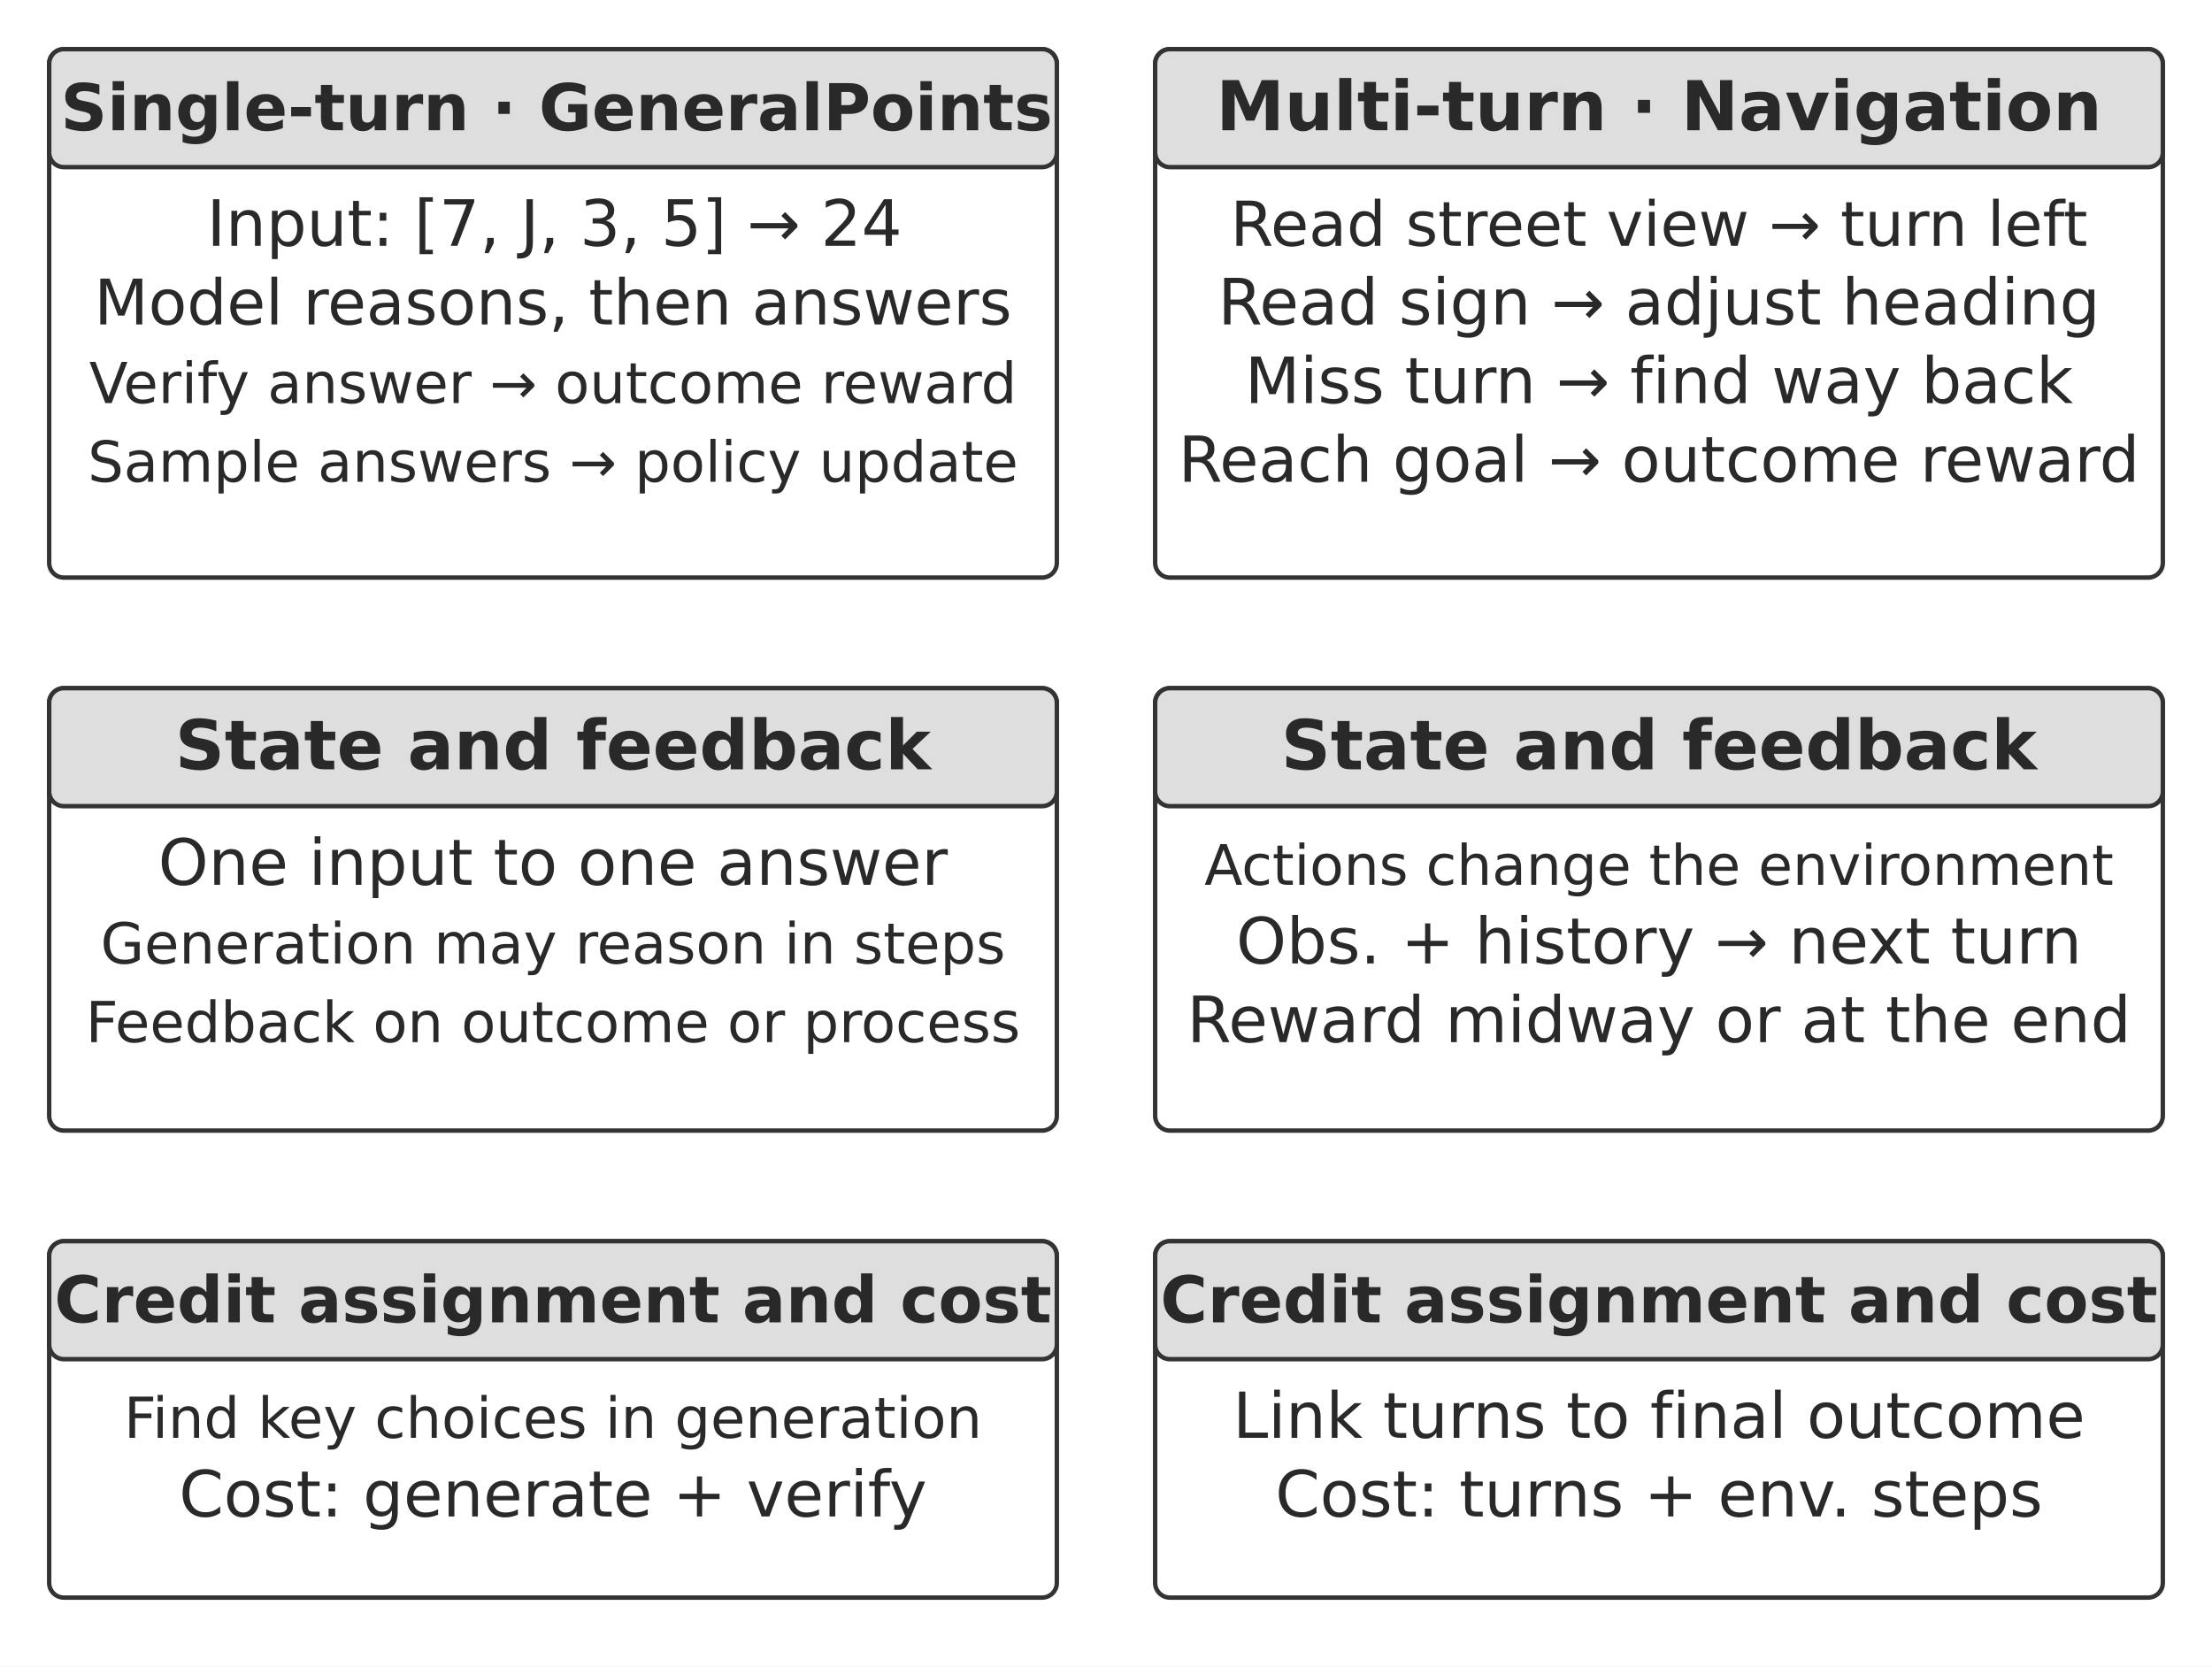
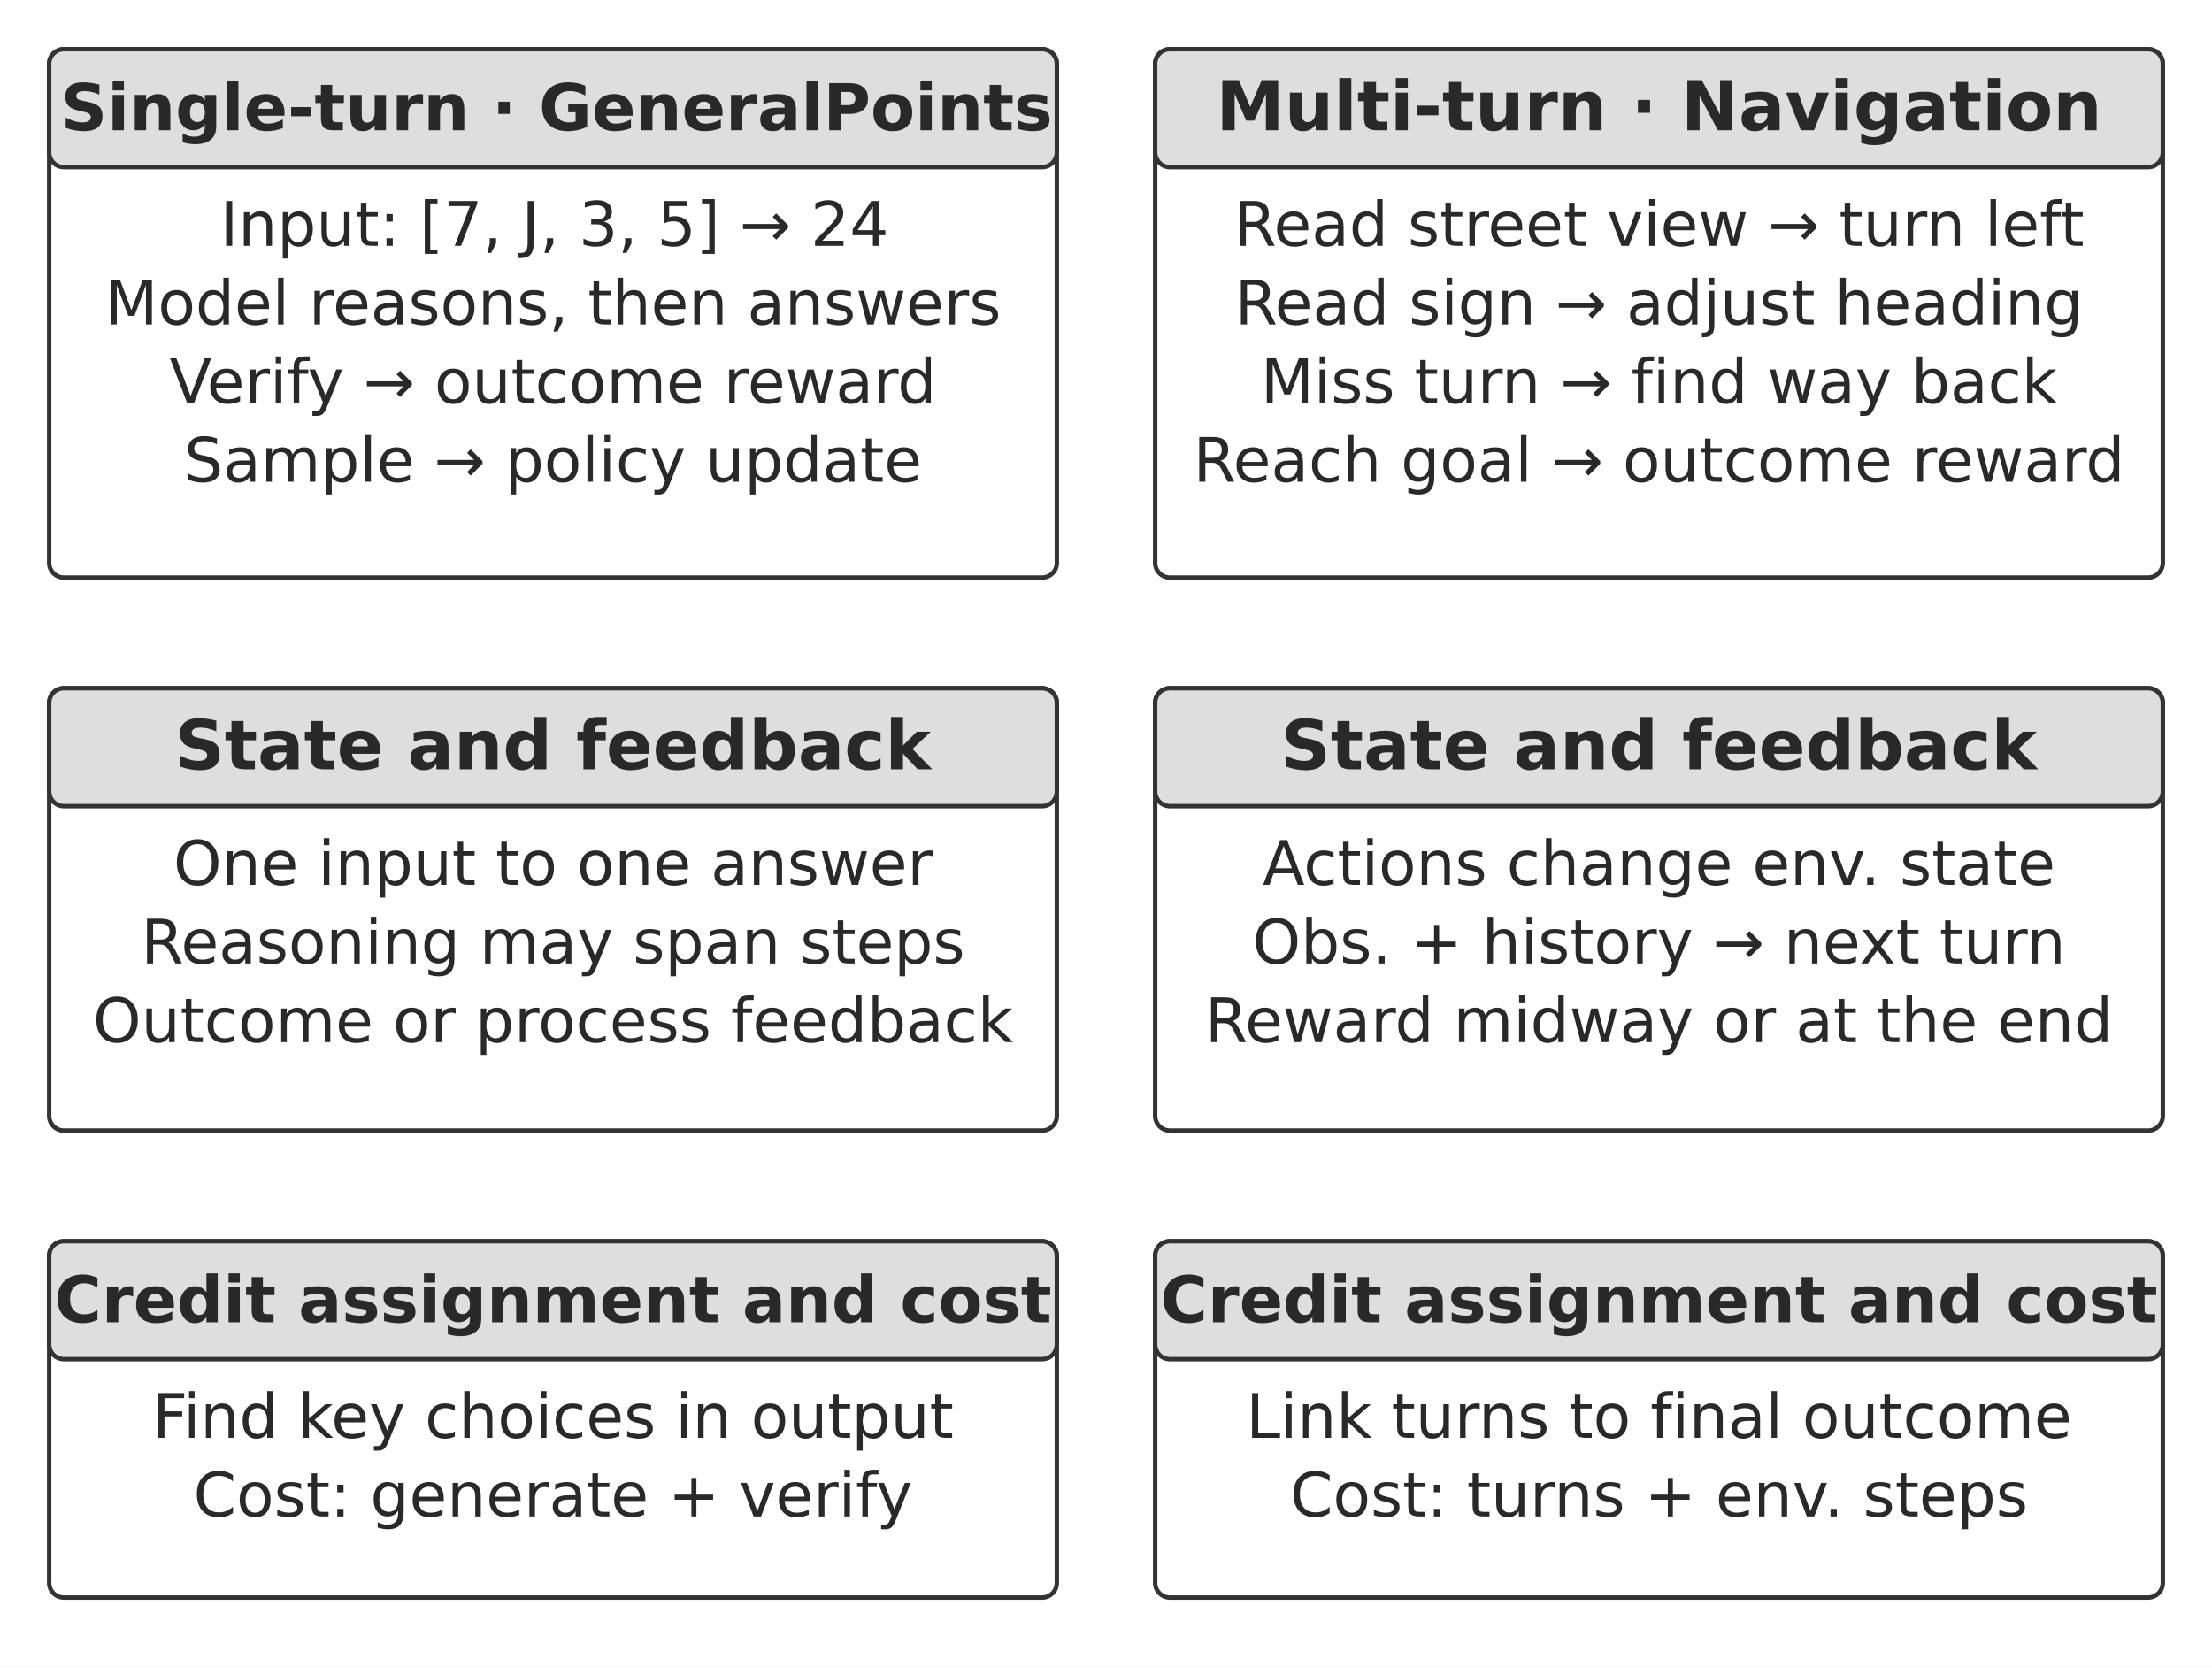
<svg xmlns="http://www.w3.org/2000/svg" width="106.000mm" height="79.853mm" viewBox="0 0 900 678" role="img" aria-labelledby="title desc">
  <defs>
    <marker id="arrow" viewBox="0 0 10 10" refX="9" refY="5" markerWidth="7" markerHeight="7" orient="auto-start-reverse">
      <path d="M0 0 L10 5 L0 10 Z" fill="#333333" />
    </marker>
  </defs>
  <rect width="900" height="678" fill="#ffffff" y="0" />
  <rect x="20" y="20" width="410" height="215" rx="6" fill="#ffffff" stroke="#333333" stroke-width="1.8" />
  <rect x="20" y="20" width="410" height="48" rx="6" fill="#dedede" stroke="#333333" stroke-width="1.8" />
  <text x="226.47" y="53" text-anchor="middle" font-family="&quot;DejaVu Sans&quot;, Arial, &quot;Helvetica Neue&quot;, sans-serif" font-size="26.3" font-weight="700" fill="#292929">Single-turn · GeneralPoints</text>
-   <text x="225.59" y="100" text-anchor="middle" font-family="&quot;DejaVu Sans&quot;, Arial, &quot;Helvetica Neue&quot;, sans-serif" font-size="26.0" font-weight="400" fill="#292929">Input: [7, J, 3, 5] → 24</text>
-   <text x="225" y="132" text-anchor="middle" font-family="&quot;DejaVu Sans&quot;, Arial, &quot;Helvetica Neue&quot;, sans-serif" font-size="25.6" font-weight="400" fill="#292929">Model reasons, then answers</text>
-   <text x="225" y="164" text-anchor="middle" font-family="&quot;DejaVu Sans&quot;, Arial, &quot;Helvetica Neue&quot;, sans-serif" font-size="23.0" font-weight="400" fill="#292929">Verify answer → outcome reward</text>
-   <text x="225" y="196" text-anchor="middle" font-family="&quot;DejaVu Sans&quot;, Arial, &quot;Helvetica Neue&quot;, sans-serif" font-size="23.0" font-weight="400" fill="#292929">Sample answers → policy update</text>
+   <text x="225.59" y="100" text-anchor="middle" font-family="&quot;DejaVu Sans&quot;, Arial, &quot;Helvetica Neue&quot;, sans-serif" font-size="25" font-weight="400" fill="#292929">Input: [7, J, 3, 5] → 24</text>
+   <text x="225" y="132" text-anchor="middle" font-family="&quot;DejaVu Sans&quot;, Arial, &quot;Helvetica Neue&quot;, sans-serif" font-size="25" font-weight="400" fill="#292929">Model reasons, then answers</text>
+   <text x="225" y="164" text-anchor="middle" font-family="&quot;DejaVu Sans&quot;, Arial, &quot;Helvetica Neue&quot;, sans-serif" font-size="25" font-weight="400" fill="#292929">Verify → outcome reward</text>
+   <text x="225" y="196" text-anchor="middle" font-family="&quot;DejaVu Sans&quot;, Arial, &quot;Helvetica Neue&quot;, sans-serif" font-size="25" font-weight="400" fill="#292929">Sample → policy update</text>
  <rect x="470" y="20" width="410" height="215" rx="6" fill="#ffffff" stroke="#333333" stroke-width="1.8" />
  <rect x="470" y="20" width="410" height="48" rx="6" fill="#dedede" stroke="#333333" stroke-width="1.8" />
  <text x="675" y="53" text-anchor="middle" font-family="&quot;DejaVu Sans&quot;, Arial, &quot;Helvetica Neue&quot;, sans-serif" font-size="28.0" font-weight="700" fill="#292929">Multi-turn · Navigation</text>
-   <text x="675" y="100" text-anchor="middle" font-family="&quot;DejaVu Sans&quot;, Arial, &quot;Helvetica Neue&quot;, sans-serif" font-size="25.2" font-weight="400" fill="#292929">Read street view → turn left</text>
-   <text x="675" y="132" text-anchor="middle" font-family="&quot;DejaVu Sans&quot;, Arial, &quot;Helvetica Neue&quot;, sans-serif" font-size="26.0" font-weight="400" fill="#292929">Read sign → adjust heading</text>
-   <text x="675" y="164" text-anchor="middle" font-family="&quot;DejaVu Sans&quot;, Arial, &quot;Helvetica Neue&quot;, sans-serif" font-size="26.0" font-weight="400" fill="#292929">Miss turn → find way back</text>
-   <text x="675" y="196" text-anchor="middle" font-family="&quot;DejaVu Sans&quot;, Arial, &quot;Helvetica Neue&quot;, sans-serif" font-size="25.8" font-weight="400" fill="#292929">Reach goal → outcome reward</text>
+   <text x="675" y="100" text-anchor="middle" font-family="&quot;DejaVu Sans&quot;, Arial, &quot;Helvetica Neue&quot;, sans-serif" font-size="25" font-weight="400" fill="#292929">Read street view → turn left</text>
+   <text x="675" y="132" text-anchor="middle" font-family="&quot;DejaVu Sans&quot;, Arial, &quot;Helvetica Neue&quot;, sans-serif" font-size="25" font-weight="400" fill="#292929">Read sign → adjust heading</text>
+   <text x="675" y="164" text-anchor="middle" font-family="&quot;DejaVu Sans&quot;, Arial, &quot;Helvetica Neue&quot;, sans-serif" font-size="25" font-weight="400" fill="#292929">Miss turn → find way back</text>
+   <text x="675" y="196" text-anchor="middle" font-family="&quot;DejaVu Sans&quot;, Arial, &quot;Helvetica Neue&quot;, sans-serif" font-size="25" font-weight="400" fill="#292929">Reach goal → outcome reward</text>
  <rect x="20" y="280" width="410" height="180" rx="6" fill="#ffffff" stroke="#333333" stroke-width="1.8" />
  <rect x="20" y="280" width="410" height="48" rx="6" fill="#dedede" stroke="#333333" stroke-width="1.8" />
  <text x="225" y="313" text-anchor="middle" font-family="&quot;DejaVu Sans&quot;, Arial, &quot;Helvetica Neue&quot;, sans-serif" font-size="28.0" font-weight="700" fill="#292929">State and feedback</text>
-   <text x="225" y="360" text-anchor="middle" font-family="&quot;DejaVu Sans&quot;, Arial, &quot;Helvetica Neue&quot;, sans-serif" font-size="26.0" font-weight="400" fill="#292929">One input to one answer</text>
-   <text x="225" y="392" text-anchor="middle" font-family="&quot;DejaVu Sans&quot;, Arial, &quot;Helvetica Neue&quot;, sans-serif" font-size="23.0" font-weight="400" fill="#292929">Generation may reason in steps</text>
-   <text x="225" y="424" text-anchor="middle" font-family="&quot;DejaVu Sans&quot;, Arial, &quot;Helvetica Neue&quot;, sans-serif" font-size="23.0" font-weight="400" fill="#292929">Feedback on outcome or process</text>
+   <text x="225" y="360" text-anchor="middle" font-family="&quot;DejaVu Sans&quot;, Arial, &quot;Helvetica Neue&quot;, sans-serif" font-size="25" font-weight="400" fill="#292929">One input to one answer</text>
+   <text x="225" y="392" text-anchor="middle" font-family="&quot;DejaVu Sans&quot;, Arial, &quot;Helvetica Neue&quot;, sans-serif" font-size="25" font-weight="400" fill="#292929">Reasoning may span steps</text>
+   <text x="225" y="424" text-anchor="middle" font-family="&quot;DejaVu Sans&quot;, Arial, &quot;Helvetica Neue&quot;, sans-serif" font-size="25" font-weight="400" fill="#292929">Outcome or process feedback</text>
  <rect x="470" y="280" width="410" height="180" rx="6" fill="#ffffff" stroke="#333333" stroke-width="1.8" />
  <rect x="470" y="280" width="410" height="48" rx="6" fill="#dedede" stroke="#333333" stroke-width="1.8" />
  <text x="675" y="313" text-anchor="middle" font-family="&quot;DejaVu Sans&quot;, Arial, &quot;Helvetica Neue&quot;, sans-serif" font-size="28.0" font-weight="700" fill="#292929">State and feedback</text>
-   <text x="675" y="360" text-anchor="middle" font-family="&quot;DejaVu Sans&quot;, Arial, &quot;Helvetica Neue&quot;, sans-serif" font-size="22.7" font-weight="400" fill="#292929">Actions change the environment</text>
-   <text x="675" y="392" text-anchor="middle" font-family="&quot;DejaVu Sans&quot;, Arial, &quot;Helvetica Neue&quot;, sans-serif" font-size="26.0" font-weight="400" fill="#292929">Obs. + history → next turn</text>
-   <text x="675" y="424" text-anchor="middle" font-family="&quot;DejaVu Sans&quot;, Arial, &quot;Helvetica Neue&quot;, sans-serif" font-size="26.0" font-weight="400" fill="#292929">Reward midway or at the end</text>
+   <text x="675" y="360" text-anchor="middle" font-family="&quot;DejaVu Sans&quot;, Arial, &quot;Helvetica Neue&quot;, sans-serif" font-size="25" font-weight="400" fill="#292929">Actions change env. state</text>
+   <text x="675" y="392" text-anchor="middle" font-family="&quot;DejaVu Sans&quot;, Arial, &quot;Helvetica Neue&quot;, sans-serif" font-size="25" font-weight="400" fill="#292929">Obs. + history → next turn</text>
+   <text x="675" y="424" text-anchor="middle" font-family="&quot;DejaVu Sans&quot;, Arial, &quot;Helvetica Neue&quot;, sans-serif" font-size="25" font-weight="400" fill="#292929">Reward midway or at the end</text>
  <rect x="20" y="505" width="410" height="145" rx="6" fill="#ffffff" stroke="#333333" stroke-width="1.8" />
  <rect x="20" y="505" width="410" height="48" rx="6" fill="#dedede" stroke="#333333" stroke-width="1.8" />
  <text x="225" y="538" text-anchor="middle" font-family="&quot;DejaVu Sans&quot;, Arial, &quot;Helvetica Neue&quot;, sans-serif" font-size="26.2" font-weight="700" fill="#292929">Credit assignment and cost</text>
-   <text x="225" y="585" text-anchor="middle" font-family="&quot;DejaVu Sans&quot;, Arial, &quot;Helvetica Neue&quot;, sans-serif" font-size="23.0" font-weight="400" fill="#292929">Find key choices in generation</text>
-   <text x="225" y="617" text-anchor="middle" font-family="&quot;DejaVu Sans&quot;, Arial, &quot;Helvetica Neue&quot;, sans-serif" font-size="26.0" font-weight="400" fill="#292929">Cost: generate + verify</text>
+   <text x="225" y="585" text-anchor="middle" font-family="&quot;DejaVu Sans&quot;, Arial, &quot;Helvetica Neue&quot;, sans-serif" font-size="25" font-weight="400" fill="#292929">Find key choices in output</text>
+   <text x="225" y="617" text-anchor="middle" font-family="&quot;DejaVu Sans&quot;, Arial, &quot;Helvetica Neue&quot;, sans-serif" font-size="25" font-weight="400" fill="#292929">Cost: generate + verify</text>
  <rect x="470" y="505" width="410" height="145" rx="6" fill="#ffffff" stroke="#333333" stroke-width="1.8" />
  <rect x="470" y="505" width="410" height="48" rx="6" fill="#dedede" stroke="#333333" stroke-width="1.8" />
  <text x="675" y="538" text-anchor="middle" font-family="&quot;DejaVu Sans&quot;, Arial, &quot;Helvetica Neue&quot;, sans-serif" font-size="26.2" font-weight="700" fill="#292929">Credit assignment and cost</text>
-   <text x="675" y="585" text-anchor="middle" font-family="&quot;DejaVu Sans&quot;, Arial, &quot;Helvetica Neue&quot;, sans-serif" font-size="25.8" font-weight="400" fill="#292929">Link turns to final outcome</text>
-   <text x="675" y="617" text-anchor="middle" font-family="&quot;DejaVu Sans&quot;, Arial, &quot;Helvetica Neue&quot;, sans-serif" font-size="26.0" font-weight="400" fill="#292929">Cost: turns + env. steps</text>
+   <text x="675" y="585" text-anchor="middle" font-family="&quot;DejaVu Sans&quot;, Arial, &quot;Helvetica Neue&quot;, sans-serif" font-size="25" font-weight="400" fill="#292929">Link turns to final outcome</text>
+   <text x="675" y="617" text-anchor="middle" font-family="&quot;DejaVu Sans&quot;, Arial, &quot;Helvetica Neue&quot;, sans-serif" font-size="25" font-weight="400" fill="#292929">Cost: turns + env. steps</text>
  <defs />
</svg>
